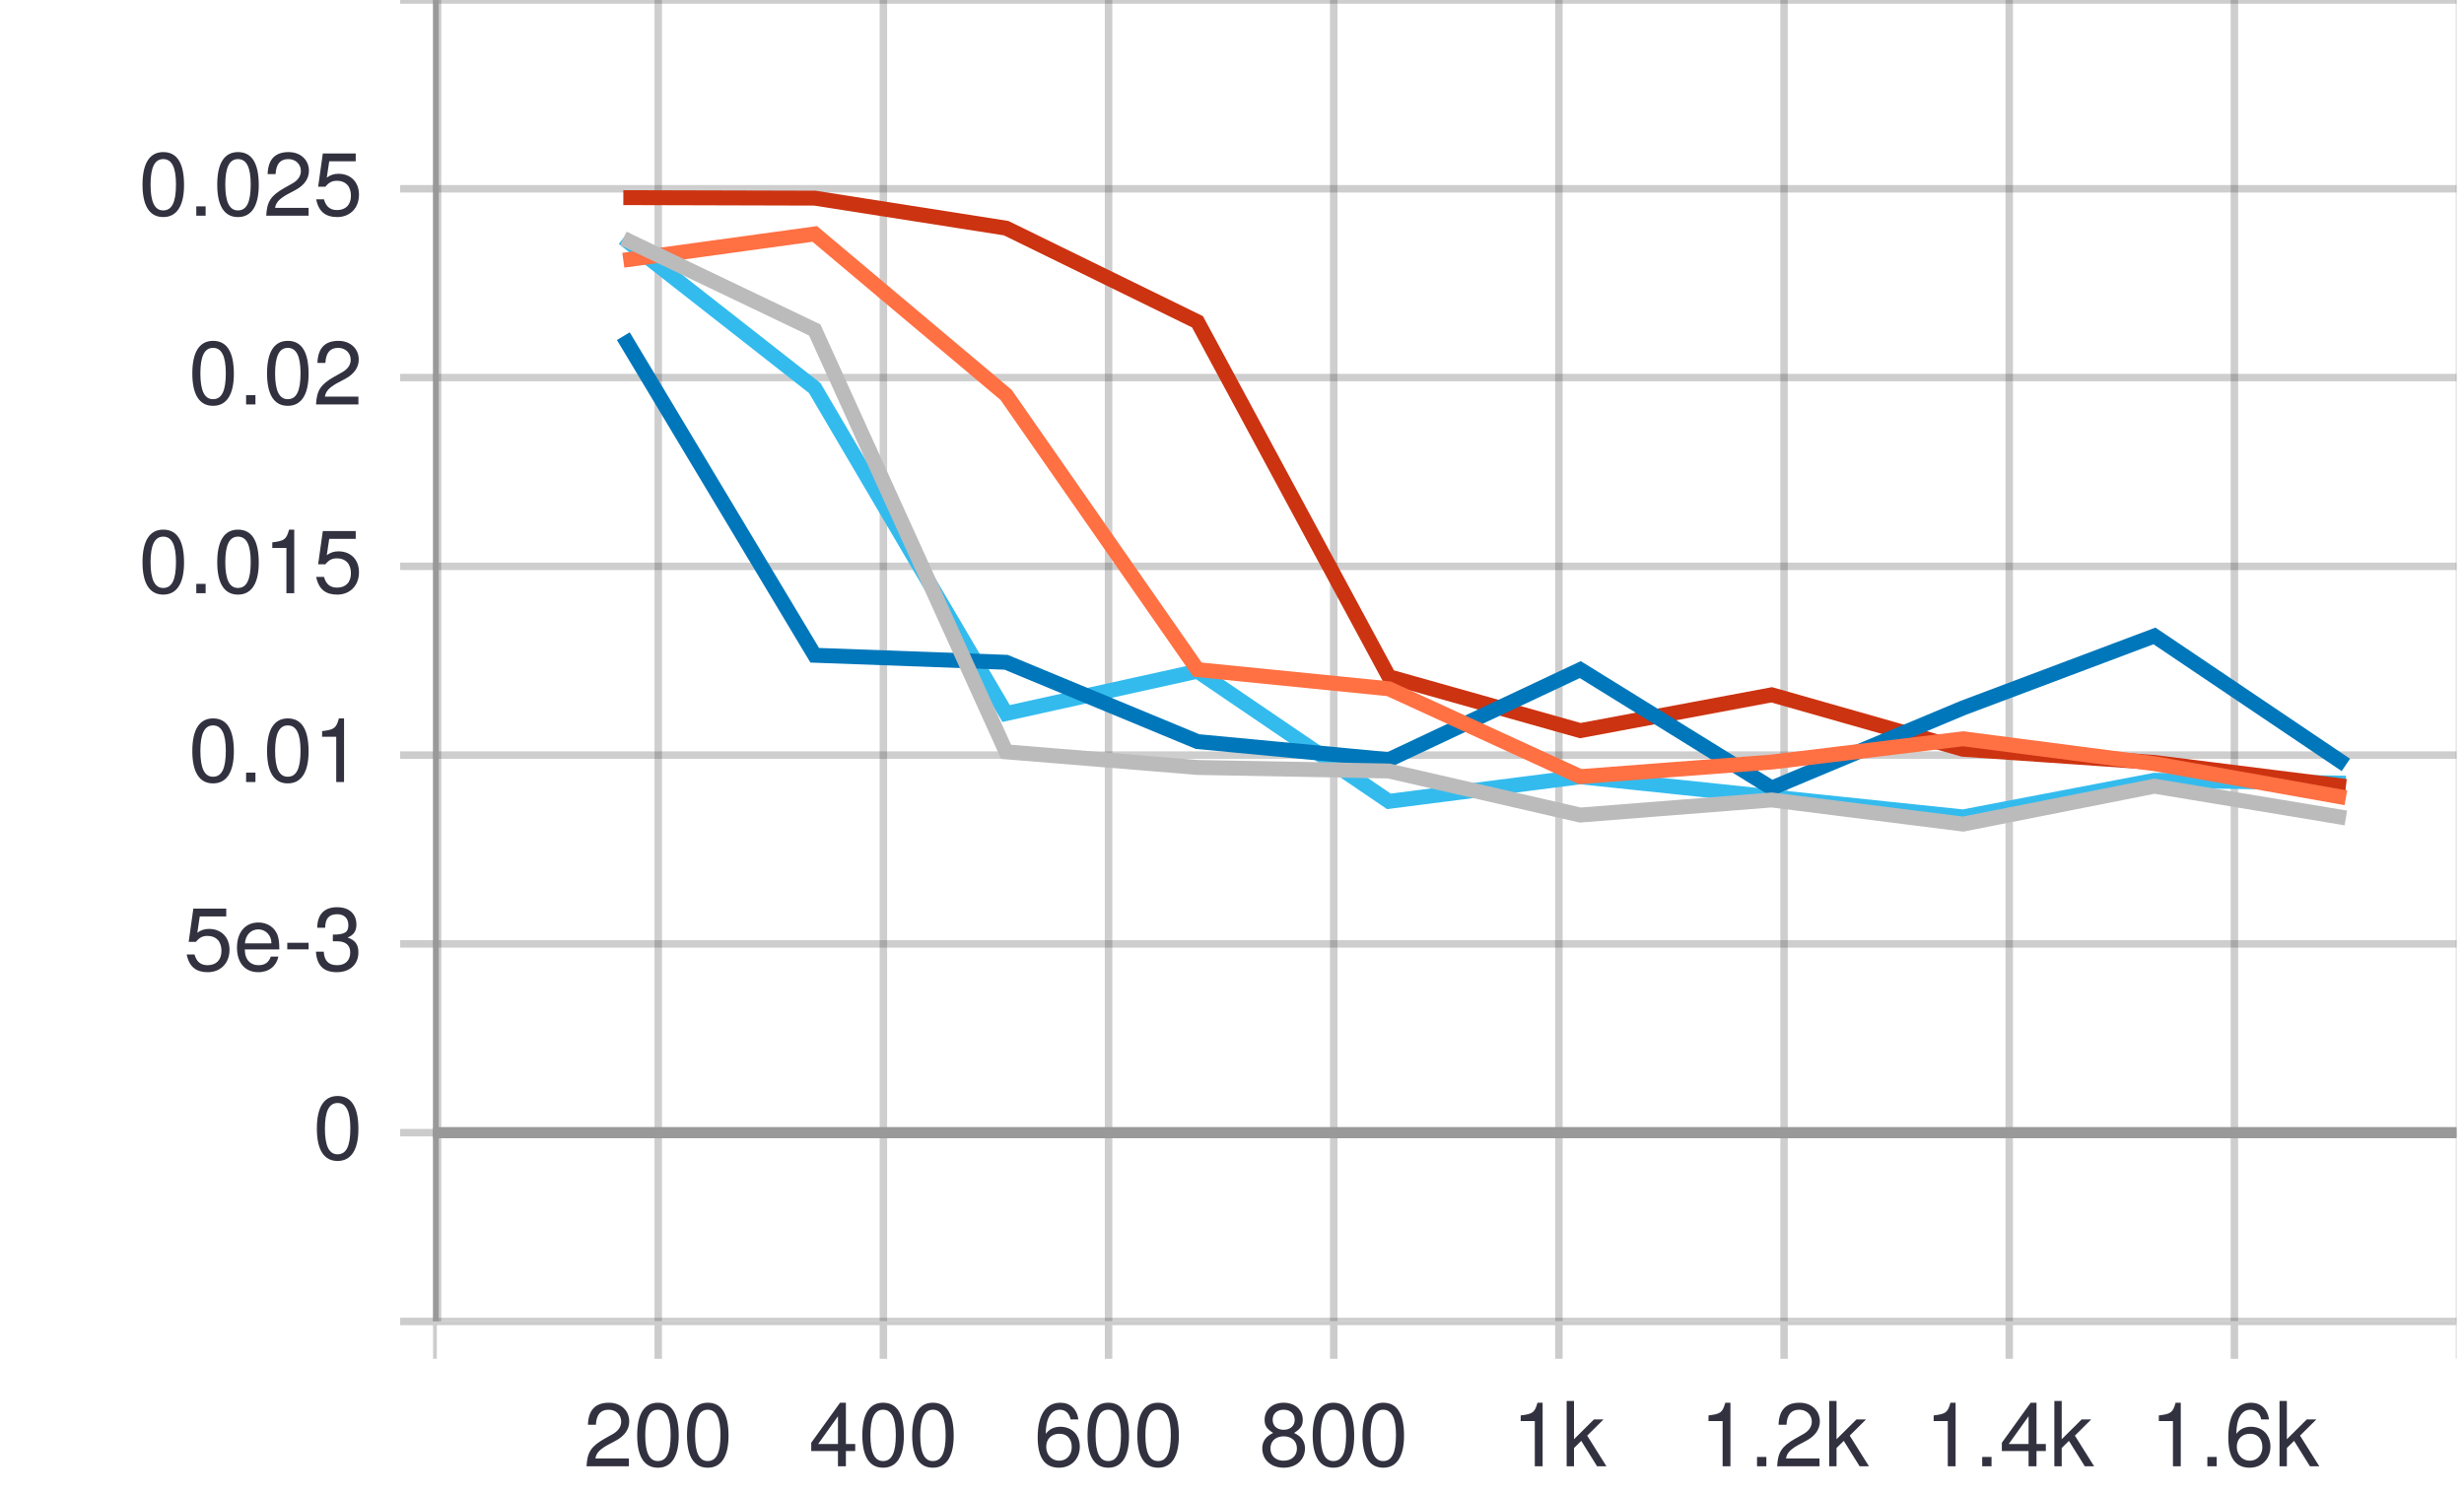
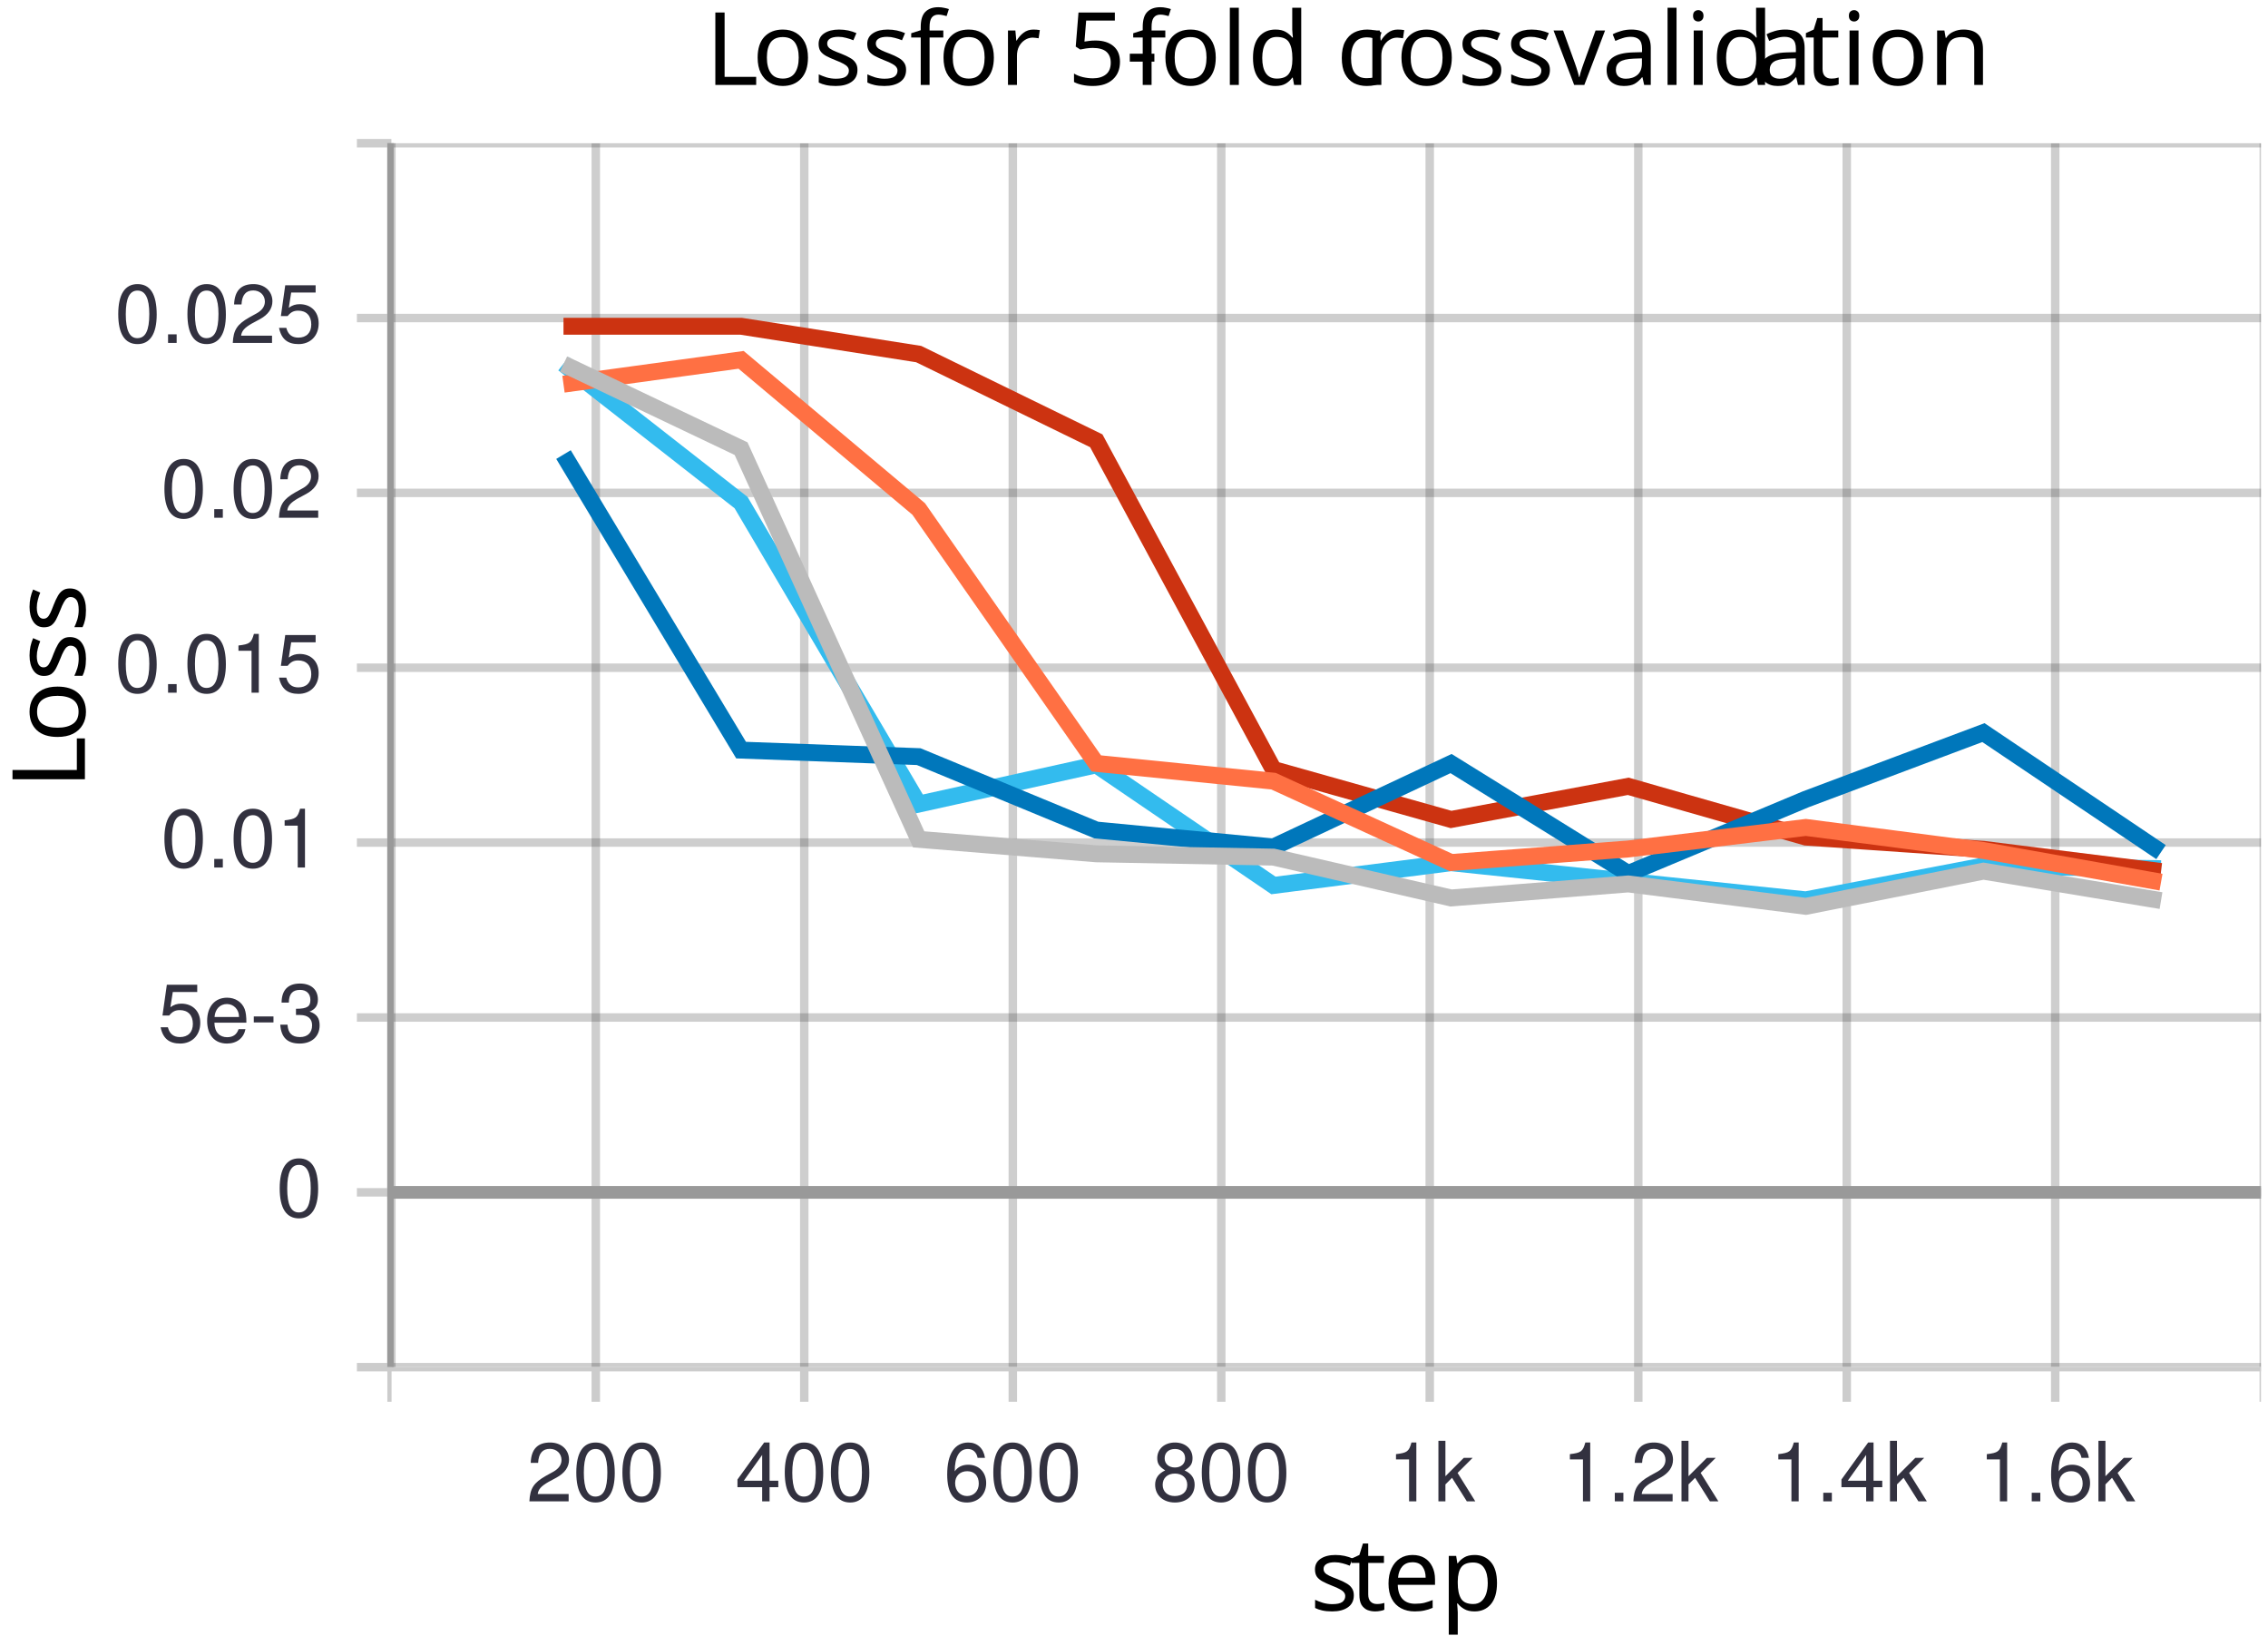
- <svg xmlns="http://www.w3.org/2000/svg" viewBox="0 0 330 200">
-   <g>
-     <g>
-       <g>
-         <g>
-           <g>
-             <line x1="58.594" y1="177" x2="53.594" y2="177" style="visibility: inherit;" fill="rgb(0, 0, 0)" stroke="rgb(204, 204, 204)" stroke-width="1px" />
-             <line x1="58.594" y1="151.714" x2="53.594" y2="151.714" style="visibility: inherit;" fill="rgb(0, 0, 0)" stroke="rgb(204, 204, 204)" stroke-width="1px" />
-             <line x1="58.594" y1="126.429" x2="53.594" y2="126.429" style="visibility: inherit;" fill="rgb(0, 0, 0)" stroke="rgb(204, 204, 204)" stroke-width="1px" />
-             <line x1="58.594" y1="101.143" x2="53.594" y2="101.143" style="visibility: inherit;" fill="rgb(0, 0, 0)" stroke="rgb(204, 204, 204)" stroke-width="1px" />
-             <line x1="58.594" y1="75.857" x2="53.594" y2="75.857" style="visibility: inherit;" fill="rgb(0, 0, 0)" stroke="rgb(204, 204, 204)" stroke-width="1px" />
-             <line x1="58.594" y1="50.571" x2="53.594" y2="50.571" style="visibility: inherit;" fill="rgb(0, 0, 0)" stroke="rgb(204, 204, 204)" stroke-width="1px" />
-             <line x1="58.594" y1="25.286" x2="53.594" y2="25.286" style="visibility: inherit;" fill="rgb(0, 0, 0)" stroke="rgb(204, 204, 204)" stroke-width="1px" />
-             <line x1="58.594" y1="0" x2="53.594" y2="0" style="visibility: inherit;" fill="rgb(0, 0, 0)" stroke="rgb(204, 204, 204)" stroke-width="1px" />
-           </g>
-           <g transform="translate(48.59375, 0)">
-             <text x="0" y="177" dx="0em" dy="0.3em" style="text-anchor: end; visibility: hidden; font-family: &quot;Helvetica Neue&quot;, sans-serif; font-size: 12px; font-weight: 200;" fill="rgb(50, 49, 63)" stroke="none" stroke-width="1px">-5e-3</text>
-             <text x="0" y="151.714" dx="0em" dy="0.3em" style="text-anchor: end; visibility: inherit; font-family: &quot;Helvetica Neue&quot;, sans-serif; font-size: 12px; font-weight: 200;" fill="rgb(50, 49, 63)" stroke="none" stroke-width="1px">0</text>
-             <text x="0" y="126.429" dx="0em" dy="0.3em" style="text-anchor: end; visibility: inherit; font-family: &quot;Helvetica Neue&quot;, sans-serif; font-size: 12px; font-weight: 200;" fill="rgb(50, 49, 63)" stroke="none" stroke-width="1px">5e-3</text>
-             <text x="0" y="101.143" dx="0em" dy="0.3em" style="text-anchor: end; visibility: inherit; font-family: &quot;Helvetica Neue&quot;, sans-serif; font-size: 12px; font-weight: 200;" fill="rgb(50, 49, 63)" stroke="none" stroke-width="1px">0.01</text>
-             <text x="0" y="75.857" dx="0em" dy="0.3em" style="text-anchor: end; visibility: inherit; font-family: &quot;Helvetica Neue&quot;, sans-serif; font-size: 12px; font-weight: 200;" fill="rgb(50, 49, 63)" stroke="none" stroke-width="1px">0.015</text>
-             <text x="0" y="50.571" dx="0em" dy="0.3em" style="text-anchor: end; visibility: inherit; font-family: &quot;Helvetica Neue&quot;, sans-serif; font-size: 12px; font-weight: 200;" fill="rgb(50, 49, 63)" stroke="none" stroke-width="1px">0.02</text>
-             <text x="0" y="25.286" dx="0em" dy="0.3em" style="text-anchor: end; visibility: inherit; font-family: &quot;Helvetica Neue&quot;, sans-serif; font-size: 12px; font-weight: 200;" fill="rgb(50, 49, 63)" stroke="none" stroke-width="1px">0.025</text>
-             <text x="0" y="0" dx="0em" dy="0.3em" style="text-anchor: end; visibility: hidden; font-family: &quot;Helvetica Neue&quot;, sans-serif; font-size: 12px; font-weight: 200;" fill="rgb(50, 49, 63)" stroke="none" stroke-width="1px">0.03</text>
-           </g>
-           <line x1="58.594" y1="0" x2="58.594" y2="177" fill="rgb(0, 0, 0)" stroke="rgb(204, 204, 204)" stroke-width="1px" />
-         </g>
-       </g>
-       <g transform="translate(58, 0)" clip-path="url(#clip_0)">
-         <clipPath id="clip_0">
-           <rect width="271" height="177" />
-         </clipPath>
-         <g>
-           <g>
-             <g>
-               <line x1="0" y1="0" x2="0" y2="177" fill="rgb(0, 0, 0)" stroke="rgb(60, 60, 60)" stroke-width="1px" opacity="0.25" />
-               <line x1="30.156" y1="0" x2="30.156" y2="177" fill="rgb(0, 0, 0)" stroke="rgb(60, 60, 60)" stroke-width="1px" opacity="0.25" />
-               <line x1="60.312" y1="0" x2="60.312" y2="177" fill="rgb(0, 0, 0)" stroke="rgb(60, 60, 60)" stroke-width="1px" opacity="0.25" />
-               <line x1="90.469" y1="0" x2="90.469" y2="177" fill="rgb(0, 0, 0)" stroke="rgb(60, 60, 60)" stroke-width="1px" opacity="0.25" />
-               <line x1="120.625" y1="0" x2="120.625" y2="177" fill="rgb(0, 0, 0)" stroke="rgb(60, 60, 60)" stroke-width="1px" opacity="0.25" />
-               <line x1="150.781" y1="0" x2="150.781" y2="177" fill="rgb(0, 0, 0)" stroke="rgb(60, 60, 60)" stroke-width="1px" opacity="0.25" />
-               <line x1="180.938" y1="0" x2="180.938" y2="177" fill="rgb(0, 0, 0)" stroke="rgb(60, 60, 60)" stroke-width="1px" opacity="0.25" />
-               <line x1="211.094" y1="0" x2="211.094" y2="177" fill="rgb(0, 0, 0)" stroke="rgb(60, 60, 60)" stroke-width="1px" opacity="0.25" />
-               <line x1="241.25" y1="0" x2="241.25" y2="177" fill="rgb(0, 0, 0)" stroke="rgb(60, 60, 60)" stroke-width="1px" opacity="0.25" />
-               <line x1="271.406" y1="0" x2="271.406" y2="177" fill="rgb(0, 0, 0)" stroke="rgb(60, 60, 60)" stroke-width="1px" opacity="0.25" />
-             </g>
-             <g>
-               <line x1="0" y1="177" x2="271.406" y2="177" fill="rgb(0, 0, 0)" stroke="rgb(60, 60, 60)" stroke-width="1px" opacity="0.25" />
-               <line x1="0" y1="151.714" x2="271.406" y2="151.714" fill="rgb(0, 0, 0)" stroke="rgb(60, 60, 60)" stroke-width="1px" opacity="0.25" />
-               <line x1="0" y1="126.429" x2="271.406" y2="126.429" fill="rgb(0, 0, 0)" stroke="rgb(60, 60, 60)" stroke-width="1px" opacity="0.25" />
-               <line x1="0" y1="101.143" x2="271.406" y2="101.143" fill="rgb(0, 0, 0)" stroke="rgb(60, 60, 60)" stroke-width="1px" opacity="0.25" />
-               <line x1="0" y1="75.857" x2="271.406" y2="75.857" fill="rgb(0, 0, 0)" stroke="rgb(60, 60, 60)" stroke-width="1px" opacity="0.25" />
-               <line x1="0" y1="50.571" x2="271.406" y2="50.571" fill="rgb(0, 0, 0)" stroke="rgb(60, 60, 60)" stroke-width="1px" opacity="0.25" />
-               <line x1="0" y1="25.286" x2="271.406" y2="25.286" fill="rgb(0, 0, 0)" stroke="rgb(60, 60, 60)" stroke-width="1px" opacity="0.25" />
-               <line x1="0" y1="0" x2="271.406" y2="0" fill="rgb(0, 0, 0)" stroke="rgb(60, 60, 60)" stroke-width="1px" opacity="0.25" />
-             </g>
-           </g>
-         </g>
-         <g>
-           <g>
-             <line x1="0" y1="151.714" x2="271.406" y2="151.714" fill="rgb(0, 0, 0)" stroke="rgb(153, 153, 153)" stroke-width="1.5px" />
-           </g>
-         </g>
-         <g>
-           <g>
-             <line x1="0" y1="0" x2="0" y2="177" fill="rgb(0, 0, 0)" stroke="rgb(153, 153, 153)" stroke-width="1.5px" />
-           </g>
-         </g>
-         <g>
-           <g>
-             <g>
-               <g>
-                 <g>
-                   <path stroke="rgb(51, 187, 238)" stroke-width="2px" d="M25.482,31.893L51.115,51.976L76.748,95.569L102.38,89.904L128.013,107.337L153.646,104.048L179.279,106.738L204.912,109.423L230.545,104.515L256.177,104.903" style="fill: none;" fill="none" />
-                 </g>
-                 <g>
-                   <path stroke="rgb(204, 51, 17)" stroke-width="2px" d="M25.482,26.471L51.115,26.54L76.748,30.559L102.38,43.101L128.013,90.638L153.646,97.862L179.279,93.065L204.912,100.358L230.545,102.126L256.177,105.337" style="fill: none;" fill="none" />
-                 </g>
-                 <g>
-                   <path stroke="rgb(0, 119, 187)" stroke-width="2px" d="M25.482,45.03L51.115,87.768L76.748,88.708L102.38,99.331L128.013,101.752L153.646,89.691L179.279,105.553L204.912,94.821L230.545,85.178L256.177,102.458" style="fill: none;" fill="none" />
-                 </g>
-                 <g>
-                   <path stroke="rgb(255, 112, 67)" stroke-width="2px" d="M25.482,34.858L51.115,31.333L76.748,52.894L102.38,89.692L128.013,92.258L153.646,104.025L179.279,102.073L204.912,98.955L230.545,102.286L256.177,106.862" style="fill: none;" fill="none" />
-                 </g>
-                 <g>
-                   <path stroke="rgb(187, 187, 187)" stroke-width="2px" d="M25.482,31.939L51.115,44.198L76.748,100.703L102.38,102.796L128.013,103.272L153.646,109.171L179.279,107.152L204.912,110.383L230.545,105.305L256.177,109.557" style="fill: none;" fill="none" />
-                 </g>
-               </g>
-             </g>
-           </g>
-         </g>
-       </g>
-       <g transform="translate(58, 177)" clip-path="url(#clip_1)">
-         <clipPath id="clip_1">
-           <rect width="271" height="23" />
-         </clipPath>
-         <g>
-           <g>
-             <line x1="0" y1="0" x2="0" y2="5" style="visibility: inherit;" fill="rgb(0, 0, 0)" stroke="rgb(204, 204, 204)" stroke-width="1px" />
-             <line x1="30.156" y1="0" x2="30.156" y2="5" style="visibility: inherit;" fill="rgb(0, 0, 0)" stroke="rgb(204, 204, 204)" stroke-width="1px" />
-             <line x1="60.312" y1="0" x2="60.312" y2="5" style="visibility: inherit;" fill="rgb(0, 0, 0)" stroke="rgb(204, 204, 204)" stroke-width="1px" />
-             <line x1="90.469" y1="0" x2="90.469" y2="5" style="visibility: inherit;" fill="rgb(0, 0, 0)" stroke="rgb(204, 204, 204)" stroke-width="1px" />
-             <line x1="120.625" y1="0" x2="120.625" y2="5" style="visibility: inherit;" fill="rgb(0, 0, 0)" stroke="rgb(204, 204, 204)" stroke-width="1px" />
-             <line x1="150.781" y1="0" x2="150.781" y2="5" style="visibility: inherit;" fill="rgb(0, 0, 0)" stroke="rgb(204, 204, 204)" stroke-width="1px" />
-             <line x1="180.938" y1="0" x2="180.938" y2="5" style="visibility: inherit;" fill="rgb(0, 0, 0)" stroke="rgb(204, 204, 204)" stroke-width="1px" />
-             <line x1="211.094" y1="0" x2="211.094" y2="5" style="visibility: inherit;" fill="rgb(0, 0, 0)" stroke="rgb(204, 204, 204)" stroke-width="1px" />
-             <line x1="241.25" y1="0" x2="241.25" y2="5" style="visibility: inherit;" fill="rgb(0, 0, 0)" stroke="rgb(204, 204, 204)" stroke-width="1px" />
-             <line x1="271.406" y1="0" x2="271.406" y2="5" style="visibility: inherit;" fill="rgb(0, 0, 0)" stroke="rgb(204, 204, 204)" stroke-width="1px" />
-           </g>
-           <g transform="translate(0, 8)">
-             <text x="0" y="0" dx="0em" dy="0.95em" style="text-anchor: middle; visibility: hidden; font-family: &quot;Helvetica Neue&quot;, sans-serif; font-size: 12px; font-weight: 200;" fill="rgb(50, 49, 63)" stroke="none" stroke-width="1px">0</text>
-             <text x="30.156" y="0" dx="0em" dy="0.95em" style="text-anchor: middle; visibility: inherit; font-family: &quot;Helvetica Neue&quot;, sans-serif; font-size: 12px; font-weight: 200;" fill="rgb(50, 49, 63)" stroke="none" stroke-width="1px">200</text>
-             <text x="60.312" y="0" dx="0em" dy="0.95em" style="text-anchor: middle; visibility: inherit; font-family: &quot;Helvetica Neue&quot;, sans-serif; font-size: 12px; font-weight: 200;" fill="rgb(50, 49, 63)" stroke="none" stroke-width="1px">400</text>
-             <text x="90.469" y="0" dx="0em" dy="0.95em" style="text-anchor: middle; visibility: inherit; font-family: &quot;Helvetica Neue&quot;, sans-serif; font-size: 12px; font-weight: 200;" fill="rgb(50, 49, 63)" stroke="none" stroke-width="1px">600</text>
-             <text x="120.625" y="0" dx="0em" dy="0.95em" style="text-anchor: middle; visibility: inherit; font-family: &quot;Helvetica Neue&quot;, sans-serif; font-size: 12px; font-weight: 200;" fill="rgb(50, 49, 63)" stroke="none" stroke-width="1px">800</text>
-             <text x="150.781" y="0" dx="0em" dy="0.95em" style="text-anchor: middle; visibility: inherit; font-family: &quot;Helvetica Neue&quot;, sans-serif; font-size: 12px; font-weight: 200;" fill="rgb(50, 49, 63)" stroke="none" stroke-width="1px">1k</text>
-             <text x="180.938" y="0" dx="0em" dy="0.95em" style="text-anchor: middle; visibility: inherit; font-family: &quot;Helvetica Neue&quot;, sans-serif; font-size: 12px; font-weight: 200;" fill="rgb(50, 49, 63)" stroke="none" stroke-width="1px">1.2k</text>
-             <text x="211.094" y="0" dx="0em" dy="0.95em" style="text-anchor: middle; visibility: inherit; font-family: &quot;Helvetica Neue&quot;, sans-serif; font-size: 12px; font-weight: 200;" fill="rgb(50, 49, 63)" stroke="none" stroke-width="1px">1.4k</text>
-             <text x="241.25" y="0" dx="0em" dy="0.95em" style="text-anchor: middle; visibility: inherit; font-family: &quot;Helvetica Neue&quot;, sans-serif; font-size: 12px; font-weight: 200;" fill="rgb(50, 49, 63)" stroke="none" stroke-width="1px">1.6k</text>
-             <text x="271.406" y="0" dx="0em" dy="0.95em" style="text-anchor: middle; visibility: hidden; font-family: &quot;Helvetica Neue&quot;, sans-serif; font-size: 12px; font-weight: 200;" fill="rgb(50, 49, 63)" stroke="none" stroke-width="1px">1.8k</text>
-           </g>
-           <line x1="0" y1="0" x2="271.406" y2="0" fill="rgb(0, 0, 0)" stroke="rgb(204, 204, 204)" stroke-width="1px" />
-         </g>
-       </g>
-     </g>
+ <svg xmlns="http://www.w3.org/2000/svg" id="Layer_1" data-name="Layer 1" viewBox="0 0 268.18 193.39">
+   <defs>
+     <style>.cls-1,.cls-10,.cls-11,.cls-2,.cls-5,.cls-6,.cls-7,.cls-8,.cls-9{fill:none;}.cls-2{stroke:#ccc;}.cls-3,.cls-5{isolation:isolate;}.cls-3{font-size:9.81px;fill:#32313f;font-family:HelveticaNeue-Thin, Helvetica Neue;font-weight:200;}.cls-4{clip-path:url(#clip-path);}.cls-5{stroke:#3c3c3c;opacity:0.25;}.cls-6{stroke:#999;stroke-width:1.5px;}.cls-7{stroke:#3be;}.cls-10,.cls-11,.cls-7,.cls-8,.cls-9{stroke-width:2px;}.cls-8{stroke:#c31;}.cls-9{stroke:#07b;}.cls-10{stroke:#ff7043;}.cls-11{stroke:#bbb;}.cls-12{clip-path:url(#clip-path-2);}.cls-13{font-size:12px;font-family:MyriadPro-Regular, Myriad Pro;}.cls-14{letter-spacing:-0.01em;}.cls-15{letter-spacing:-0.01em;}.cls-16{letter-spacing:0em;}.cls-17{letter-spacing:-0.01em;}.cls-18{letter-spacing:-0.01em;}.cls-19{letter-spacing:0em;}.cls-20{letter-spacing:0em;}.cls-21{letter-spacing:0em;}.cls-22{letter-spacing:0em;}.cls-23{letter-spacing:-0.01em;}</style>
+     <clipPath id="clip-path" transform="translate(-10.12 -3.81)">
+       <rect class="cls-1" x="55.92" y="20.74" width="221.55" height="144.7" />
+     </clipPath>
+     <clipPath id="clip-path-2" transform="translate(-10.12 -3.81)">
+       <rect class="cls-1" x="55.92" y="165.44" width="221.55" height="18.8" />
+     </clipPath>
+   </defs>
+   <line class="cls-2" x1="46.28" y1="161.63" x2="42.2" y2="161.63" />
+   <line class="cls-2" x1="46.28" y1="140.96" x2="42.2" y2="140.96" />
+   <line class="cls-2" x1="46.28" y1="120.29" x2="42.2" y2="120.29" />
+   <line class="cls-2" x1="46.28" y1="99.61" x2="42.2" y2="99.61" />
+   <line class="cls-2" x1="46.28" y1="78.94" x2="42.2" y2="78.94" />
+   <line class="cls-2" x1="46.28" y1="58.27" x2="42.2" y2="58.27" />
+   <line class="cls-2" x1="46.28" y1="37.6" x2="42.2" y2="37.6" />
+   <line class="cls-2" x1="46.28" y1="16.93" x2="42.2" y2="16.93" />
+   <text class="cls-3" transform="translate(32.65 143.9)">0</text>
+   <text class="cls-3" transform="translate(18.65 123.23)">5e-3</text>
+   <text class="cls-3" transform="translate(19.02 102.56)">0.01</text>
+   <text class="cls-3" transform="translate(13.56 81.89)">0.015</text>
+   <text class="cls-3" transform="translate(19.02 61.21)">0.02</text>
+   <text class="cls-3" transform="translate(13.56 40.54)">0.025</text>
+   <line class="cls-2" x1="46.28" y1="16.93" x2="46.28" y2="161.63" />
+   <g class="cls-4">
+     <line class="cls-5" x1="45.8" y1="16.93" x2="45.8" y2="161.63" />
+     <line class="cls-5" x1="70.45" y1="16.93" x2="70.45" y2="161.63" />
+     <line class="cls-5" x1="95.1" y1="16.93" x2="95.1" y2="161.63" />
+     <line class="cls-5" x1="119.76" y1="16.93" x2="119.76" y2="161.63" />
+     <line class="cls-5" x1="144.41" y1="16.93" x2="144.41" y2="161.63" />
+     <line class="cls-5" x1="169.06" y1="16.93" x2="169.06" y2="161.63" />
+     <line class="cls-5" x1="193.72" y1="16.93" x2="193.72" y2="161.63" />
+     <line class="cls-5" x1="218.37" y1="16.93" x2="218.37" y2="161.63" />
+     <line class="cls-5" x1="243.02" y1="16.93" x2="243.02" y2="161.63" />
+     <line class="cls-5" x1="267.68" y1="16.93" x2="267.68" y2="161.63" />
+     <line class="cls-5" x1="45.8" y1="161.63" x2="267.68" y2="161.63" />
+     <line class="cls-5" x1="45.8" y1="140.96" x2="267.68" y2="140.96" />
+     <line class="cls-5" x1="45.8" y1="120.29" x2="267.68" y2="120.29" />
+     <line class="cls-5" x1="45.8" y1="99.61" x2="267.68" y2="99.61" />
+     <line class="cls-5" x1="45.8" y1="78.94" x2="267.68" y2="78.94" />
+     <line class="cls-5" x1="45.8" y1="58.27" x2="267.68" y2="58.27" />
+     <line class="cls-5" x1="45.8" y1="37.6" x2="267.68" y2="37.6" />
+     <line class="cls-5" x1="45.8" y1="16.93" x2="267.68" y2="16.93" />
+     <line class="cls-6" x1="45.8" y1="140.96" x2="267.68" y2="140.96" />
+     <line class="cls-6" x1="45.8" y1="16.93" x2="45.8" y2="161.63" />
+     <path class="cls-7" d="M76.75,46.81l21,16.42,21,35.64,21-4.64,20.95,14.26,21-2.69,20.95,2.2,21,2.19,21-4,21,.32" transform="translate(-10.12 -3.81)" />
+     <path class="cls-8" d="M76.75,42.38l21,0,21,3.29,21,10.25,20.95,38.86,21,5.91,20.95-3.92,21,6,21,1.45,21,2.62" transform="translate(-10.12 -3.81)" />
+     <path class="cls-9" d="M76.75,57.55l21,34.94,21,.77,21,8.68,20.95,2,21-9.86,20.95,13,21-8.78,21-7.88,21,14.13" transform="translate(-10.12 -3.81)" />
+     <path class="cls-10" d="M76.75,49.23l21-2.88,21,17.63,21,30.08,20.95,2.1,21,9.62,20.95-1.6,21-2.55,21,2.73,21,3.74" transform="translate(-10.12 -3.81)" />
+     <path class="cls-11" d="M76.75,46.85l21,10,21,46.19,21,1.71,20.95.39,21,4.83,20.95-1.66,21,2.65,21-4.16,21,3.48" transform="translate(-10.12 -3.81)" />
  </g>
+   <g class="cls-12">
+     <line class="cls-2" x1="45.8" y1="161.63" x2="45.8" y2="165.72" />
+     <line class="cls-2" x1="70.45" y1="161.63" x2="70.45" y2="165.72" />
+     <line class="cls-2" x1="95.1" y1="161.63" x2="95.1" y2="165.72" />
+     <line class="cls-2" x1="119.76" y1="161.63" x2="119.76" y2="165.72" />
+     <line class="cls-2" x1="144.41" y1="161.63" x2="144.41" y2="165.72" />
+     <line class="cls-2" x1="169.06" y1="161.63" x2="169.06" y2="165.72" />
+     <line class="cls-2" x1="193.72" y1="161.63" x2="193.72" y2="165.72" />
+     <line class="cls-2" x1="218.37" y1="161.63" x2="218.37" y2="165.72" />
+     <line class="cls-2" x1="243.02" y1="161.63" x2="243.02" y2="165.72" />
+     <line class="cls-2" x1="267.68" y1="161.63" x2="267.68" y2="165.72" />
+     <text class="cls-3" transform="translate(62.27 177.49)">200</text>
+     <text class="cls-3" transform="translate(86.92 177.49)">400</text>
+     <text class="cls-3" transform="translate(111.58 177.49)">600</text>
+     <text class="cls-3" transform="translate(136.23 177.49)">800</text>
+     <text class="cls-3" transform="translate(164.07 177.49)">1k</text>
+     <text class="cls-3" transform="translate(184.63 177.49)">1.2k</text>
+     <text class="cls-3" transform="translate(209.28 177.49)">1.4k</text>
+     <text class="cls-3" transform="translate(233.93 177.49)">1.6k</text>
+     <line class="cls-2" x1="45.8" y1="161.63" x2="267.68" y2="161.63" />
+   </g>
+   <text class="cls-13" transform="translate(83.43 10.04)">
+     <tspan class="cls-14">L</tspan>
+     <tspan x="5.5" y="0">oss </tspan>
+     <tspan class="cls-15" x="24.13" y="0">f</tspan>
+     <tspan class="cls-16" x="27.48" y="0">or 5-</tspan>
+     <tspan class="cls-17" x="50.38" y="0">f</tspan>
+     <tspan x="53.72" y="0">old c</tspan>
+     <tspan class="cls-18" x="77.83" y="0">r</tspan>
+     <tspan x="81.63" y="0">oss </tspan>
+     <tspan class="cls-19" x="100.27" y="0">v</tspan>
+     <tspan class="cls-20" x="106" y="0">alid</tspan>
+     <tspan class="cls-21" x="124.19" y="0">a</tspan>
+     <tspan class="cls-22" x="129.92" y="0">tion</tspan>
+   </text>
+   <text class="cls-13" transform="translate(154.88 190.38)">s<tspan class="cls-23" x="4.75" y="0">t</tspan>
+     <tspan class="cls-16" x="8.65" y="0">ep</tspan>
+   </text>
+   <text class="cls-13" transform="translate(10.04 93.28) rotate(-90)">
+     <tspan class="cls-14">L</tspan>
+     <tspan x="5.5" y="0">oss</tspan>
+   </text>
+   <path d="M277.47,0" transform="translate(-10.12 -3.81)" />
</svg>
